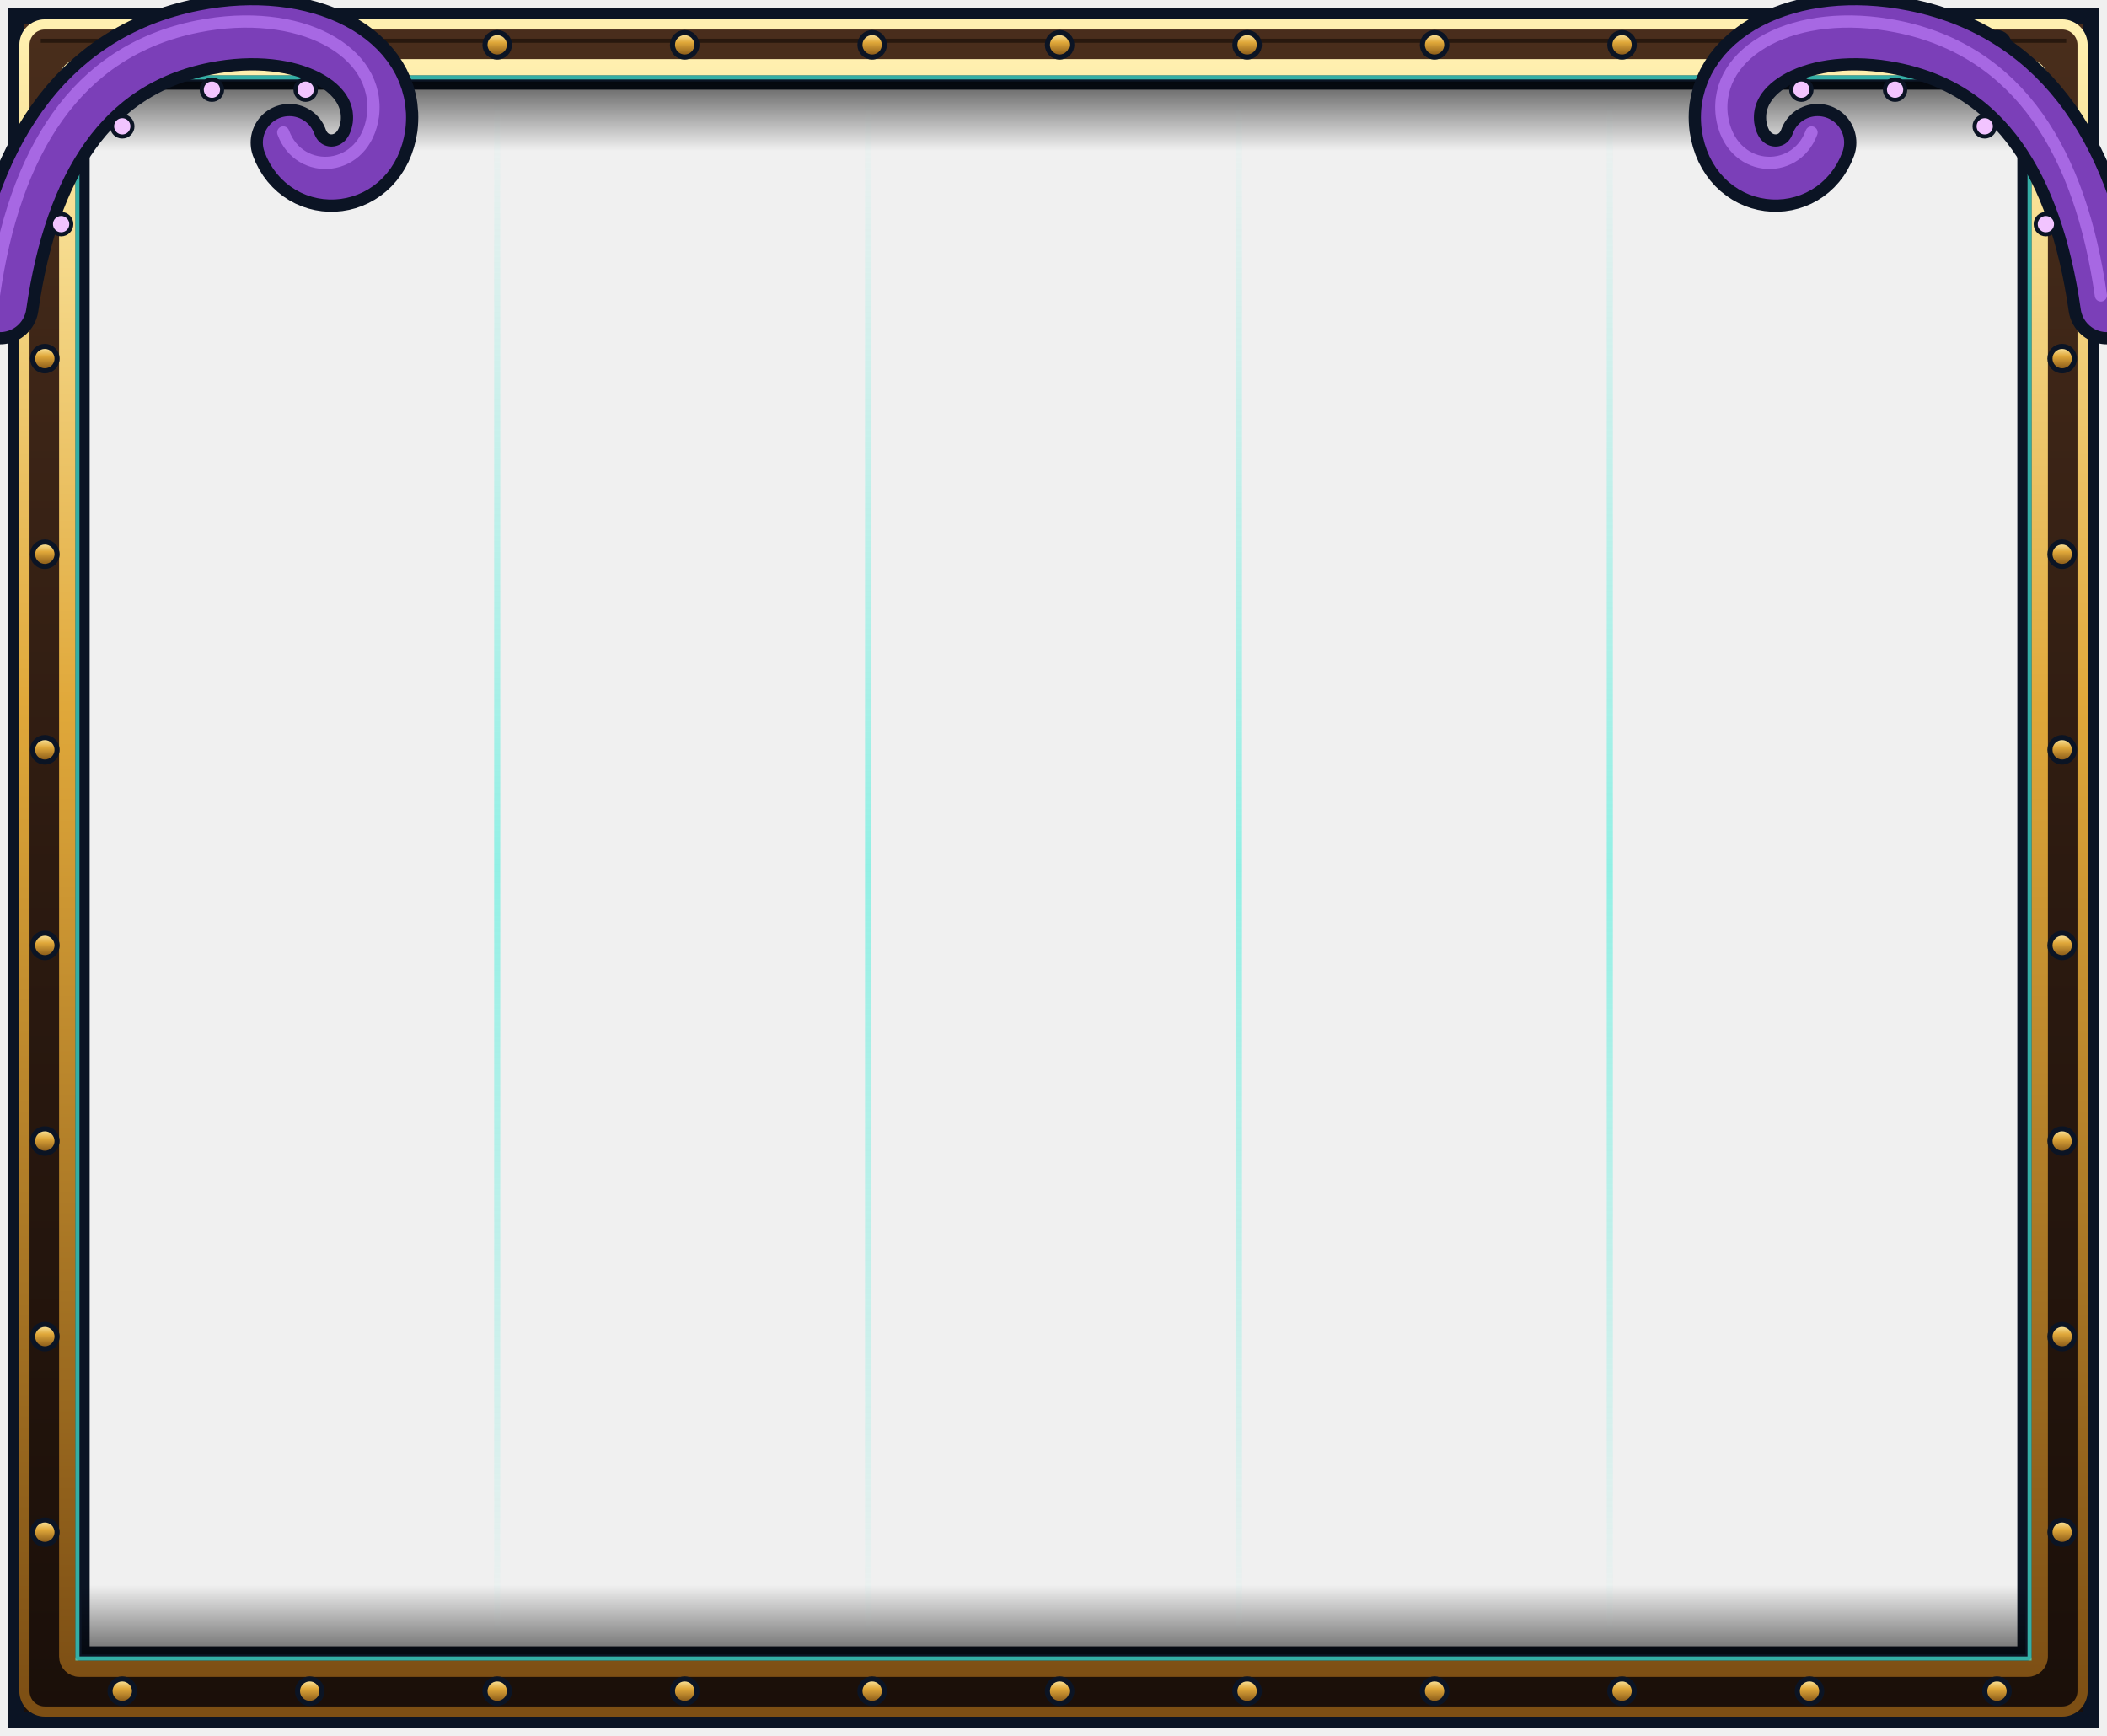
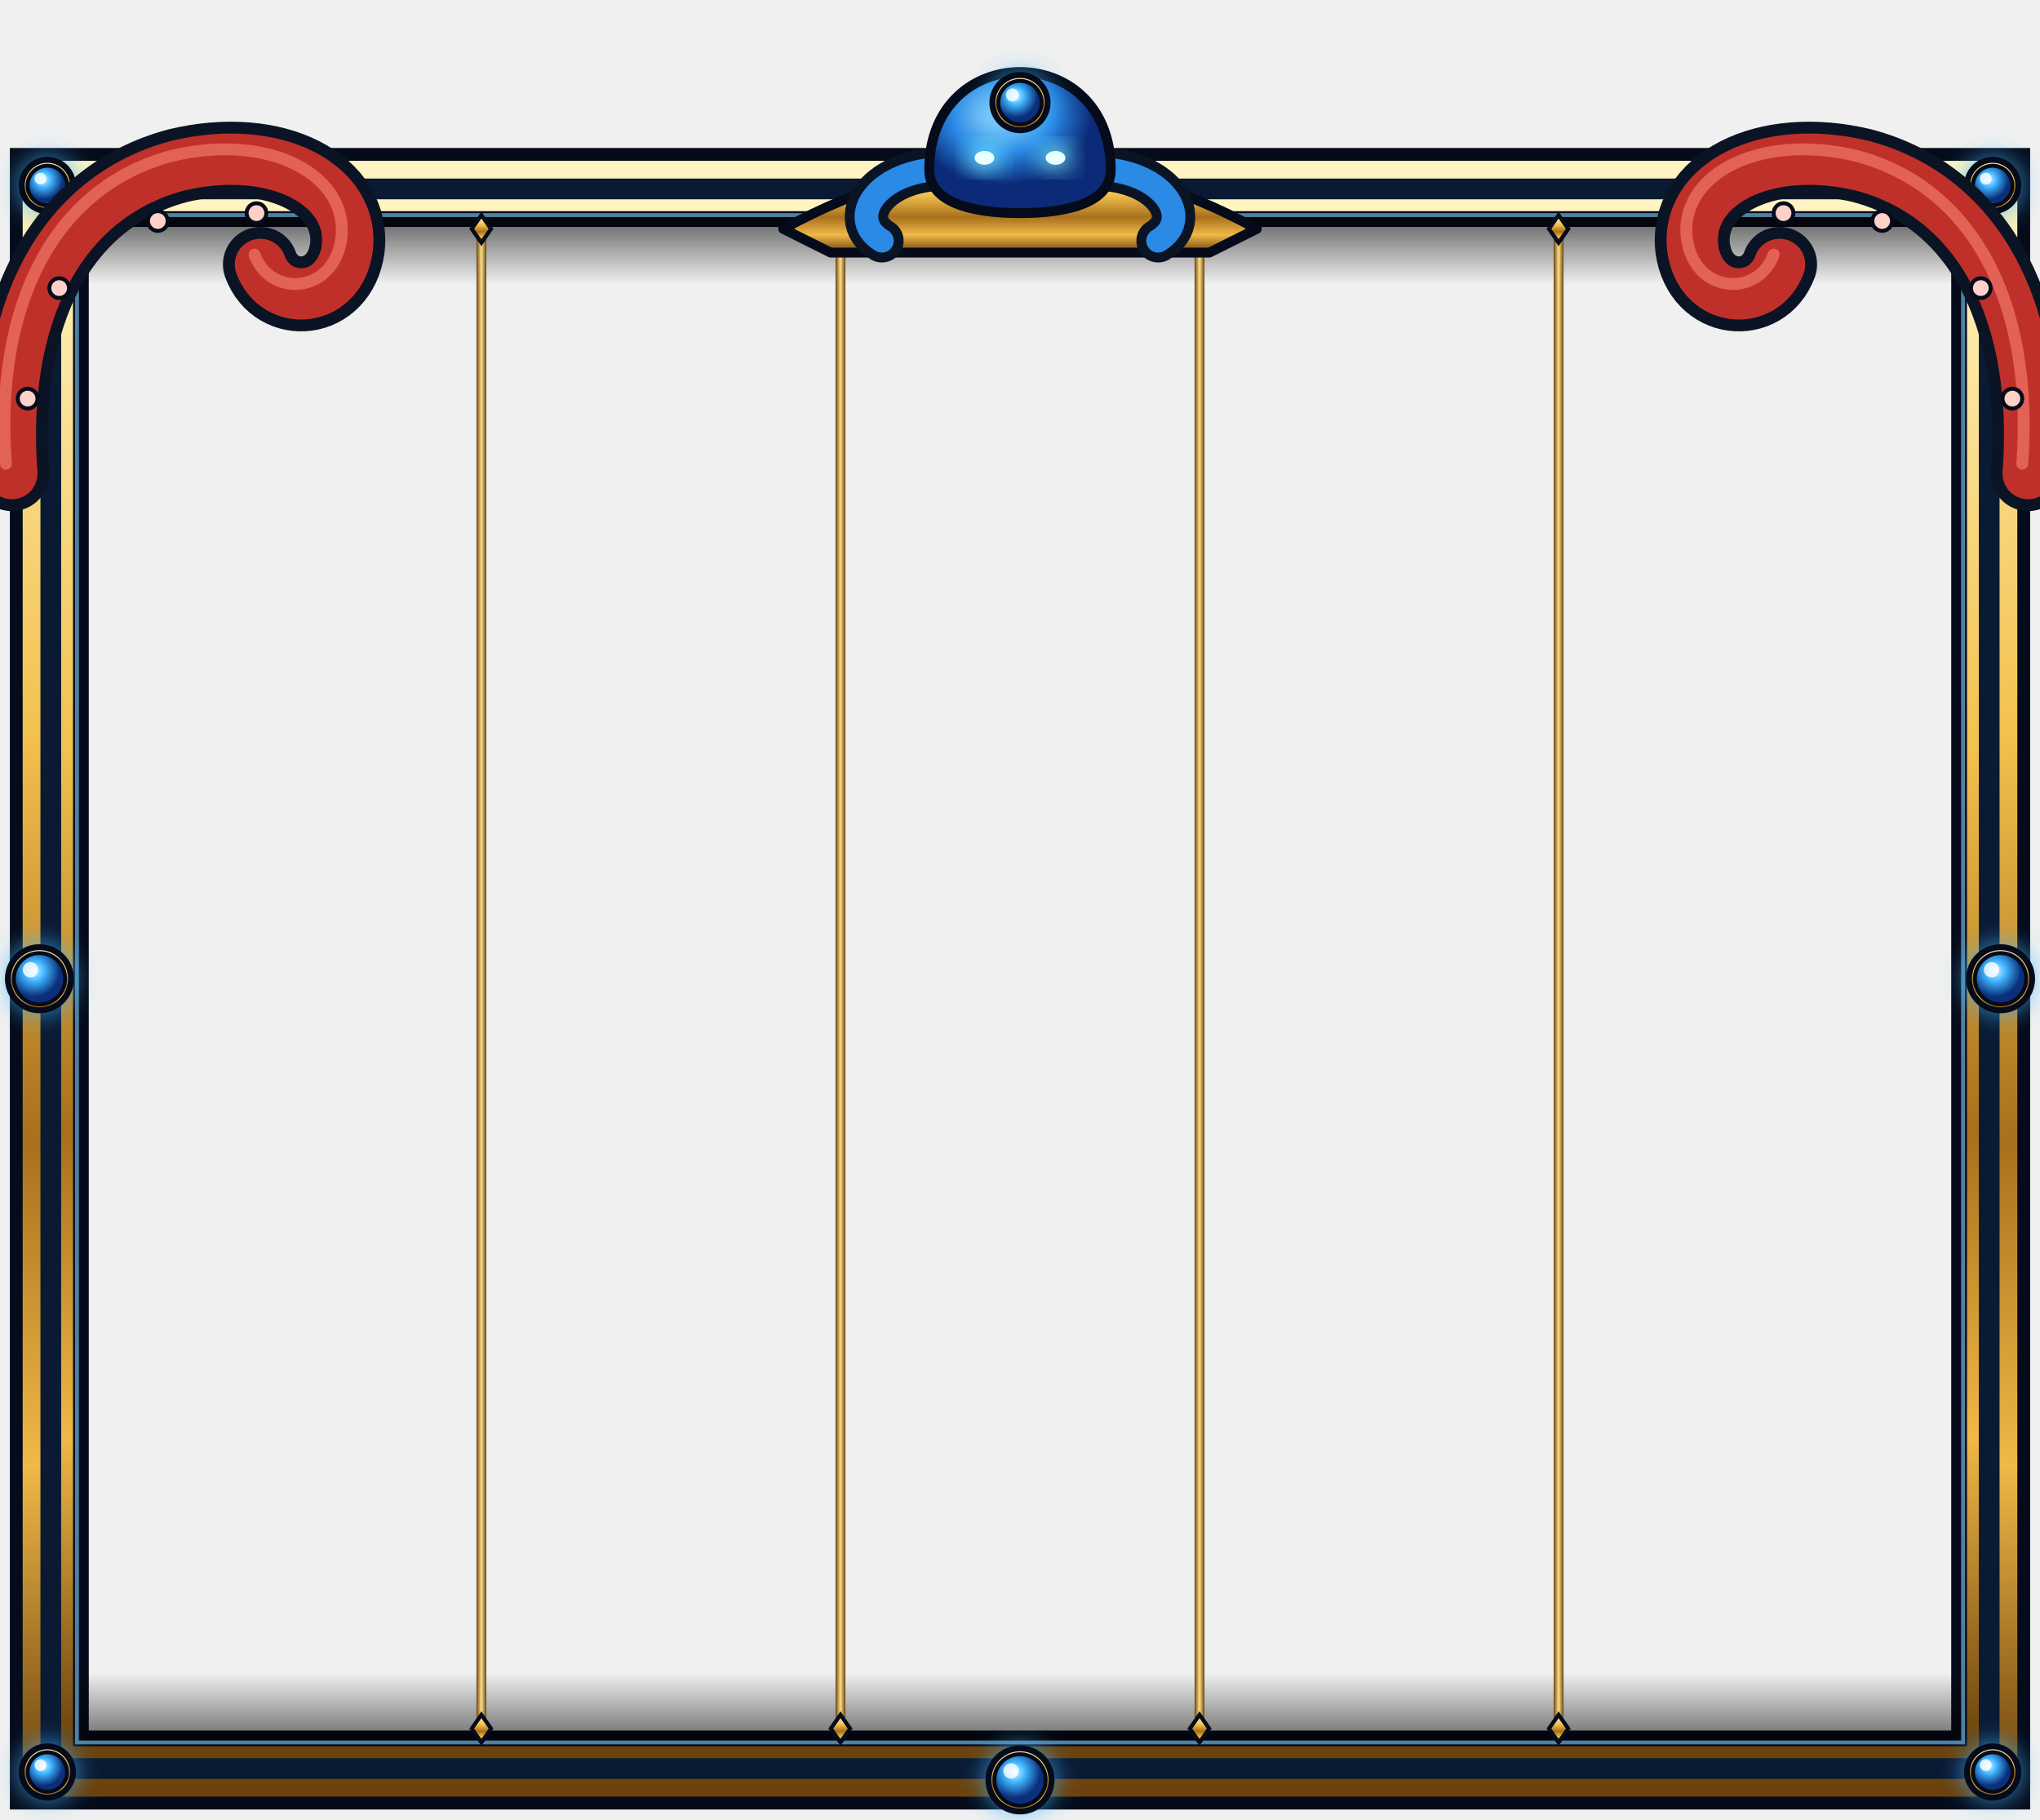
- <svg xmlns="http://www.w3.org/2000/svg" width="1034" height="852" viewBox="0 0 1034 852">
+ <svg xmlns="http://www.w3.org/2000/svg" width="1034" height="922" viewBox="0 0 1034 922">
  <defs>
-     <linearGradient id="wood" x1="0" y1="0" x2="0" y2="1">
-       <stop offset="0" stop-color="#4a2e1c" />
-       <stop offset="0.5" stop-color="#2c1a10" />
-       <stop offset="1" stop-color="#1a0f09" />
+     <linearGradient id="gold" x1="0" y1="0" x2="0" y2="1">
+       <stop offset="0" stop-color="#fff4c2" />
+       <stop offset="0.35" stop-color="#f2c14e" />
+       <stop offset="0.6" stop-color="#a8701c" />
+       <stop offset="0.8" stop-color="#f0b847" />
+       <stop offset="1" stop-color="#6b420c" />
    </linearGradient>
-     <linearGradient id="brass" x1="0" y1="0" x2="0" y2="1">
-       <stop offset="0" stop-color="#fff0b0" />
-       <stop offset="0.4" stop-color="#e0a83a" />
-       <stop offset="1" stop-color="#7d4f14" />
+     <linearGradient id="goldSide" x1="0" y1="0" x2="1" y2="0">
+       <stop offset="0" stop-color="#fff4c2" />
+       <stop offset="0.35" stop-color="#f2c14e" />
+       <stop offset="0.6" stop-color="#a8701c" />
+       <stop offset="0.8" stop-color="#f0b847" />
+       <stop offset="1" stop-color="#6b420c" />
    </linearGradient>
+     <radialGradient id="gem" cx="0.4" cy="0.35" r="0.5">
+       <stop offset="0" stop-color="#d6f6ff" />
+       <stop offset="0.4" stop-color="#3fb6ff" />
+       <stop offset="1" stop-color="#0b2f7a" />
+     </radialGradient>
    <linearGradient id="shadeTop" x1="0" y1="0" x2="0" y2="1">
      <stop offset="0" stop-color="#000000" stop-opacity="0.6" />
      <stop offset="1" stop-color="#000000" stop-opacity="0" />
    </linearGradient>
    <linearGradient id="shadeBottom" x1="0" y1="0" x2="0" y2="1">
      <stop offset="0" stop-color="#000000" stop-opacity="0" />
      <stop offset="1" stop-color="#000000" stop-opacity="0.55" />
    </linearGradient>
-     <linearGradient id="divider" x1="0" y1="0" x2="0" y2="1">
-       <stop offset="0" stop-color="#46f0dc" stop-opacity="0" />
-       <stop offset="0.5" stop-color="#46f0dc" stop-opacity="0.55" />
-       <stop offset="1" stop-color="#46f0dc" stop-opacity="0" />
+     <linearGradient id="rod" x1="0" y1="0" x2="1" y2="0">
+       <stop offset="0" stop-color="#6b420c" />
+       <stop offset="0.5" stop-color="#ffe08a" />
+       <stop offset="1" stop-color="#6b420c" />
    </linearGradient>
+     <radialGradient id="crest" cx="0.4" cy="0.3" r="0.5">
+       <stop offset="0" stop-color="#a6e4ff" />
+       <stop offset="0.55" stop-color="#2a8ae6" />
+       <stop offset="1" stop-color="#0b2a78" />
+     </radialGradient>
+     <filter id="glow" x="-40%" y="-40%" width="180%" height="180%">
+       <feGaussianBlur stdDeviation="6" />
+     </filter>
  </defs>
-   <path d="M8 8 h1018 v836 h-1018 Z M40 40 h954 v772 h-954 Z" fill="url(#wood)" fill-rule="evenodd" stroke="#0b1424" stroke-width="8" />
-   <path d="M20 20.0 H1014" stroke="#120a05" stroke-width="2" opacity="0.6" />
-   <rect x="33" y="33" width="968" height="786" rx="6" fill="none" stroke="url(#brass)" stroke-width="8" />
-   <rect x="38" y="38" width="958" height="776" fill="none" stroke="#46f0dc" stroke-width="2" opacity="0.7" />
-   <rect x="12" y="12" width="1010" height="828" rx="10" fill="none" stroke="url(#brass)" stroke-width="5" />
-   <circle cx="60" cy="22.0" r="6" fill="url(#brass)" stroke="#0b1424" stroke-width="2.5" />
-   <circle cx="60" cy="830.0" r="6" fill="url(#brass)" stroke="#0b1424" stroke-width="2.5" />
-   <circle cx="152" cy="22.0" r="6" fill="url(#brass)" stroke="#0b1424" stroke-width="2.5" />
-   <circle cx="152" cy="830.0" r="6" fill="url(#brass)" stroke="#0b1424" stroke-width="2.5" />
-   <circle cx="244" cy="22.0" r="6" fill="url(#brass)" stroke="#0b1424" stroke-width="2.5" />
-   <circle cx="244" cy="830.0" r="6" fill="url(#brass)" stroke="#0b1424" stroke-width="2.5" />
-   <circle cx="336" cy="22.0" r="6" fill="url(#brass)" stroke="#0b1424" stroke-width="2.5" />
-   <circle cx="336" cy="830.0" r="6" fill="url(#brass)" stroke="#0b1424" stroke-width="2.5" />
-   <circle cx="428" cy="22.0" r="6" fill="url(#brass)" stroke="#0b1424" stroke-width="2.5" />
-   <circle cx="428" cy="830.0" r="6" fill="url(#brass)" stroke="#0b1424" stroke-width="2.5" />
-   <circle cx="520" cy="22.0" r="6" fill="url(#brass)" stroke="#0b1424" stroke-width="2.5" />
-   <circle cx="520" cy="830.0" r="6" fill="url(#brass)" stroke="#0b1424" stroke-width="2.5" />
-   <circle cx="612" cy="22.0" r="6" fill="url(#brass)" stroke="#0b1424" stroke-width="2.5" />
-   <circle cx="612" cy="830.0" r="6" fill="url(#brass)" stroke="#0b1424" stroke-width="2.5" />
-   <circle cx="704" cy="22.0" r="6" fill="url(#brass)" stroke="#0b1424" stroke-width="2.5" />
-   <circle cx="704" cy="830.0" r="6" fill="url(#brass)" stroke="#0b1424" stroke-width="2.5" />
-   <circle cx="796" cy="22.0" r="6" fill="url(#brass)" stroke="#0b1424" stroke-width="2.5" />
-   <circle cx="796" cy="830.0" r="6" fill="url(#brass)" stroke="#0b1424" stroke-width="2.5" />
-   <circle cx="888" cy="22.0" r="6" fill="url(#brass)" stroke="#0b1424" stroke-width="2.5" />
-   <circle cx="888" cy="830.0" r="6" fill="url(#brass)" stroke="#0b1424" stroke-width="2.5" />
-   <circle cx="980" cy="22.0" r="6" fill="url(#brass)" stroke="#0b1424" stroke-width="2.5" />
-   <circle cx="980" cy="830.0" r="6" fill="url(#brass)" stroke="#0b1424" stroke-width="2.5" />
-   <circle cx="22.0" cy="80" r="6" fill="url(#brass)" stroke="#0b1424" stroke-width="2.5" />
-   <circle cx="1012.0" cy="80" r="6" fill="url(#brass)" stroke="#0b1424" stroke-width="2.5" />
-   <circle cx="22.0" cy="176" r="6" fill="url(#brass)" stroke="#0b1424" stroke-width="2.5" />
-   <circle cx="1012.0" cy="176" r="6" fill="url(#brass)" stroke="#0b1424" stroke-width="2.5" />
-   <circle cx="22.0" cy="272" r="6" fill="url(#brass)" stroke="#0b1424" stroke-width="2.5" />
-   <circle cx="1012.0" cy="272" r="6" fill="url(#brass)" stroke="#0b1424" stroke-width="2.5" />
-   <circle cx="22.0" cy="368" r="6" fill="url(#brass)" stroke="#0b1424" stroke-width="2.5" />
-   <circle cx="1012.0" cy="368" r="6" fill="url(#brass)" stroke="#0b1424" stroke-width="2.5" />
-   <circle cx="22.0" cy="464" r="6" fill="url(#brass)" stroke="#0b1424" stroke-width="2.5" />
-   <circle cx="1012.0" cy="464" r="6" fill="url(#brass)" stroke="#0b1424" stroke-width="2.5" />
-   <circle cx="22.0" cy="560" r="6" fill="url(#brass)" stroke="#0b1424" stroke-width="2.5" />
-   <circle cx="1012.0" cy="560" r="6" fill="url(#brass)" stroke="#0b1424" stroke-width="2.5" />
-   <circle cx="22.0" cy="656" r="6" fill="url(#brass)" stroke="#0b1424" stroke-width="2.5" />
-   <circle cx="1012.0" cy="656" r="6" fill="url(#brass)" stroke="#0b1424" stroke-width="2.5" />
-   <circle cx="22.0" cy="752" r="6" fill="url(#brass)" stroke="#0b1424" stroke-width="2.5" />
-   <circle cx="1012.0" cy="752" r="6" fill="url(#brass)" stroke="#0b1424" stroke-width="2.5" />
-   <rect x="40" y="40" width="954" height="34" fill="url(#shadeTop)" />
-   <rect x="40" y="778" width="954" height="34" fill="url(#shadeBottom)" />
-   <rect x="242.5" y="50" width="3" height="752" fill="url(#divider)" />
-   <rect x="424.5" y="50" width="3" height="752" fill="url(#divider)" />
-   <rect x="606.5" y="50" width="3" height="752" fill="url(#divider)" />
-   <rect x="788.5" y="50" width="3" height="752" fill="url(#divider)" />
-   <path d="M-0 150 C10 80 40 30 100 18 C150 8 190 30 186 62 C182 90 150 92 142 70" fill="none" stroke-linecap="round" stroke-linejoin="round" stroke="#0b1424" stroke-width="38" />
-   <path d="M-0 150 C10 80 40 30 100 18 C150 8 190 30 186 62 C182 90 150 92 142 70" fill="none" stroke-linecap="round" stroke-linejoin="round" stroke="#7b3fb8" stroke-width="26" />
-   <path d="M-0 150 C10 80 40 30 100 18 C150 8 190 30 186 62 C182 90 150 92 142 70" fill="none" stroke="#c483ff" stroke-width="6" stroke-linecap="round" opacity="0.6" transform="translate(-3 -5)" />
-   <path d="M1034 150 C1024 80 994 30 934 18 C884 8 844 30 848 62 C852 90 884 92 892 70" fill="none" stroke-linecap="round" stroke-linejoin="round" stroke="#0b1424" stroke-width="38" />
-   <path d="M1034 150 C1024 80 994 30 934 18 C884 8 844 30 848 62 C852 90 884 92 892 70" fill="none" stroke-linecap="round" stroke-linejoin="round" stroke="#7b3fb8" stroke-width="26" />
-   <path d="M1034 150 C1024 80 994 30 934 18 C884 8 844 30 848 62 C852 90 884 92 892 70" fill="none" stroke="#c483ff" stroke-width="6" stroke-linecap="round" opacity="0.6" transform="translate(-3 -5)" />
-   <circle cx="30" cy="110" r="5" fill="#f2c4ff" stroke="#0b1424" stroke-width="2" />
-   <circle cx="1004" cy="110" r="5" fill="#f2c4ff" stroke="#0b1424" stroke-width="2" />
-   <circle cx="60" cy="62" r="5" fill="#f2c4ff" stroke="#0b1424" stroke-width="2" />
-   <circle cx="974" cy="62" r="5" fill="#f2c4ff" stroke="#0b1424" stroke-width="2" />
-   <circle cx="104" cy="44" r="5" fill="#f2c4ff" stroke="#0b1424" stroke-width="2" />
-   <circle cx="930" cy="44" r="5" fill="#f2c4ff" stroke="#0b1424" stroke-width="2" />
-   <circle cx="150" cy="44" r="5" fill="#f2c4ff" stroke="#0b1424" stroke-width="2" />
-   <circle cx="884" cy="44" r="5" fill="#f2c4ff" stroke="#0b1424" stroke-width="2" />
+   <path d="M10 80 h1014 v832 h-1014 Z M40 110 h954 v772 h-954 Z" fill="#0a1a33" fill-rule="evenodd" />
+   <path d="M10 80 h1014 v832 h-1014 Z M40 110 h954 v772 h-954 Z" fill="none" stroke="#050b1a" stroke-width="10" />
+   <rect x="16" y="86" width="1002" height="820" rx="10" fill="none" stroke="url(#gold)" stroke-width="9" />
+   <rect x="34" y="104" width="966" height="784" rx="4" fill="none" stroke="url(#gold)" stroke-width="6" />
+   <rect x="39" y="109" width="956" height="774" fill="none" stroke="#7fd0ff" stroke-width="2" opacity="0.6" />
+   <rect x="40" y="110" width="954" height="34" fill="url(#shadeTop)" />
+   <rect x="40" y="848" width="954" height="34" fill="url(#shadeBottom)" />
+   <rect x="241.5" y="116" width="5" height="760" fill="url(#rod)" />
+   <path d="M244 109 L248.9 116 L244 123 L239.1 116 Z" fill="url(#gold)" stroke="#050b1a" stroke-width="2" />
+   <path d="M244 869 L248.9 876 L244 883 L239.1 876 Z" fill="url(#gold)" stroke="#050b1a" stroke-width="2" />
+   <rect x="423.5" y="116" width="5" height="760" fill="url(#rod)" />
+   <path d="M426 109 L430.9 116 L426 123 L421.1 116 Z" fill="url(#gold)" stroke="#050b1a" stroke-width="2" />
+   <path d="M426 869 L430.9 876 L426 883 L421.1 876 Z" fill="url(#gold)" stroke="#050b1a" stroke-width="2" />
+   <rect x="605.5" y="116" width="5" height="760" fill="url(#rod)" />
+   <path d="M608 109 L612.9 116 L608 123 L603.1 116 Z" fill="url(#gold)" stroke="#050b1a" stroke-width="2" />
+   <path d="M608 869 L612.9 876 L608 883 L603.1 876 Z" fill="url(#gold)" stroke="#050b1a" stroke-width="2" />
+   <rect x="787.5" y="116" width="5" height="760" fill="url(#rod)" />
+   <path d="M790 109 L794.9 116 L790 123 L785.1 116 Z" fill="url(#gold)" stroke="#050b1a" stroke-width="2" />
+   <path d="M790 869 L794.9 876 L790 883 L785.1 876 Z" fill="url(#gold)" stroke="#050b1a" stroke-width="2" />
+   <circle cx="517.0" cy="90" r="18" fill="#3fb6ff" filter="url(#glow)" opacity="0.7" />
+   <circle cx="517.0" cy="90" r="16" fill="url(#gold)" stroke="#050b1a" stroke-width="3" />
+   <circle cx="517.0" cy="90" r="13" fill="url(#gem)" stroke="#050b1a" stroke-width="2" />
+   <circle cx="512.45" cy="85.45" r="3.9" fill="#ffffff" opacity="0.8" />
+   <circle cx="517.0" cy="902" r="18" fill="#3fb6ff" filter="url(#glow)" opacity="0.7" />
+   <circle cx="517.0" cy="902" r="16" fill="url(#gold)" stroke="#050b1a" stroke-width="3" />
+   <circle cx="517.0" cy="902" r="13" fill="url(#gem)" stroke="#050b1a" stroke-width="2" />
+   <circle cx="512.45" cy="897.45" r="3.9" fill="#ffffff" opacity="0.8" />
+   <circle cx="20" cy="496.0" r="18" fill="#3fb6ff" filter="url(#glow)" opacity="0.7" />
+   <circle cx="20" cy="496.0" r="16" fill="url(#gold)" stroke="#050b1a" stroke-width="3" />
+   <circle cx="20" cy="496.0" r="13" fill="url(#gem)" stroke="#050b1a" stroke-width="2" />
+   <circle cx="15.45" cy="491.45" r="3.9" fill="#ffffff" opacity="0.8" />
+   <circle cx="1014" cy="496.0" r="18" fill="#3fb6ff" filter="url(#glow)" opacity="0.7" />
+   <circle cx="1014" cy="496.0" r="16" fill="url(#gold)" stroke="#050b1a" stroke-width="3" />
+   <circle cx="1014" cy="496.0" r="13" fill="url(#gem)" stroke="#050b1a" stroke-width="2" />
+   <circle cx="1009.45" cy="491.45" r="3.9" fill="#ffffff" opacity="0.8" />
+   <circle cx="24" cy="94" r="15" fill="#3fb6ff" filter="url(#glow)" opacity="0.7" />
+   <circle cx="24" cy="94" r="13" fill="url(#gold)" stroke="#050b1a" stroke-width="3" />
+   <circle cx="24" cy="94" r="10" fill="url(#gem)" stroke="#050b1a" stroke-width="2" />
+   <circle cx="20.5" cy="90.5" r="3.0" fill="#ffffff" opacity="0.8" />
+   <circle cx="1010" cy="94" r="15" fill="#3fb6ff" filter="url(#glow)" opacity="0.7" />
+   <circle cx="1010" cy="94" r="13" fill="url(#gold)" stroke="#050b1a" stroke-width="3" />
+   <circle cx="1010" cy="94" r="10" fill="url(#gem)" stroke="#050b1a" stroke-width="2" />
+   <circle cx="1006.5" cy="90.5" r="3.0" fill="#ffffff" opacity="0.8" />
+   <circle cx="24" cy="898" r="15" fill="#3fb6ff" filter="url(#glow)" opacity="0.7" />
+   <circle cx="24" cy="898" r="13" fill="url(#gold)" stroke="#050b1a" stroke-width="3" />
+   <circle cx="24" cy="898" r="10" fill="url(#gem)" stroke="#050b1a" stroke-width="2" />
+   <circle cx="20.5" cy="894.5" r="3.0" fill="#ffffff" opacity="0.8" />
+   <circle cx="1010" cy="898" r="15" fill="#3fb6ff" filter="url(#glow)" opacity="0.7" />
+   <circle cx="1010" cy="898" r="13" fill="url(#gold)" stroke="#050b1a" stroke-width="3" />
+   <circle cx="1010" cy="898" r="10" fill="url(#gem)" stroke="#050b1a" stroke-width="2" />
+   <circle cx="1006.5" cy="894.5" r="3.0" fill="#ffffff" opacity="0.8" />
+   <path d="M6 240 C0 160 30 100 90 84 C140 72 180 94 176 126 C172 154 140 156 132 134" fill="none" stroke-linecap="round" stroke-linejoin="round" stroke="#0b1424" stroke-width="38" />
+   <path d="M6 240 C0 160 30 100 90 84 C140 72 180 94 176 126 C172 154 140 156 132 134" fill="none" stroke-linecap="round" stroke-linejoin="round" stroke="#c0302a" stroke-width="26" />
+   <path d="M6 240 C0 160 30 100 90 84 C140 72 180 94 176 126 C172 154 140 156 132 134" fill="none" stroke="#ff8a7a" stroke-width="6" stroke-linecap="round" opacity="0.55" transform="translate(-3 -5)" />
+   <path d="M1028 240 C1034 160 1004 100 944 84 C894 72 854 94 858 126 C862 154 894 156 902 134" fill="none" stroke-linecap="round" stroke-linejoin="round" stroke="#0b1424" stroke-width="38" />
+   <path d="M1028 240 C1034 160 1004 100 944 84 C894 72 854 94 858 126 C862 154 894 156 902 134" fill="none" stroke-linecap="round" stroke-linejoin="round" stroke="#c0302a" stroke-width="26" />
+   <path d="M1028 240 C1034 160 1004 100 944 84 C894 72 854 94 858 126 C862 154 894 156 902 134" fill="none" stroke="#ff8a7a" stroke-width="6" stroke-linecap="round" opacity="0.55" transform="translate(-3 -5)" />
+   <circle cx="14" cy="202" r="5" fill="#ffd0c8" stroke="#050b1a" stroke-width="2" />
+   <circle cx="1020" cy="202" r="5" fill="#ffd0c8" stroke="#050b1a" stroke-width="2" />
+   <circle cx="30" cy="146" r="5" fill="#ffd0c8" stroke="#050b1a" stroke-width="2" />
+   <circle cx="1004" cy="146" r="5" fill="#ffd0c8" stroke="#050b1a" stroke-width="2" />
+   <circle cx="80" cy="112" r="5" fill="#ffd0c8" stroke="#050b1a" stroke-width="2" />
+   <circle cx="954" cy="112" r="5" fill="#ffd0c8" stroke="#050b1a" stroke-width="2" />
+   <circle cx="130" cy="108" r="5" fill="#ffd0c8" stroke="#050b1a" stroke-width="2" />
+   <circle cx="904" cy="108" r="5" fill="#ffd0c8" stroke="#050b1a" stroke-width="2" />
+   <path d="M397.0 116 Q517.0 50 637.0 116 L613.0 128 L421.0 128 Z" fill="url(#gold)" stroke="#050b1a" stroke-width="5" stroke-linejoin="round" />
+   <path d="M487.0 86 C447.0 82 427.0 110 447.0 122" fill="none" stroke-linecap="round" stroke-linejoin="round" stroke="#0b1424" stroke-width="22" />
+   <path d="M487.0 86 C447.0 82 427.0 110 447.0 122" fill="none" stroke-linecap="round" stroke-linejoin="round" stroke="#2a8ae6" stroke-width="12" />
+   <path d="M547.0 86 C587.0 82 607.0 110 587.0 122" fill="none" stroke-linecap="round" stroke-linejoin="round" stroke="#0b1424" stroke-width="22" />
+   <path d="M547.0 86 C587.0 82 607.0 110 587.0 122" fill="none" stroke-linecap="round" stroke-linejoin="round" stroke="#2a8ae6" stroke-width="12" />
+   <path d="M471.0 86 C471.0 20 563.0 20 563.0 86 C563.0 102 543.0 108 517.0 108 C491.0 108 471.0 102 471.0 86 Z" fill="url(#crest)" stroke="#050b1a" stroke-width="5" />
+   <ellipse cx="499.0" cy="80" rx="8" ry="6" fill="#7ff6ff" filter="url(#glow)" />
+   <ellipse cx="499.0" cy="80" rx="5" ry="3.5" fill="#e8ffff" />
+   <ellipse cx="535.0" cy="80" rx="8" ry="6" fill="#7ff6ff" filter="url(#glow)" />
+   <ellipse cx="535.0" cy="80" rx="5" ry="3.5" fill="#e8ffff" />
+   <circle cx="517.0" cy="52" r="16" fill="#3fb6ff" filter="url(#glow)" opacity="0.7" />
+   <circle cx="517.0" cy="52" r="14" fill="url(#gold)" stroke="#050b1a" stroke-width="3" />
+   <circle cx="517.0" cy="52" r="11" fill="url(#gem)" stroke="#050b1a" stroke-width="2" />
+   <circle cx="513.15" cy="48.15" r="3.3" fill="#ffffff" opacity="0.8" />
</svg>
